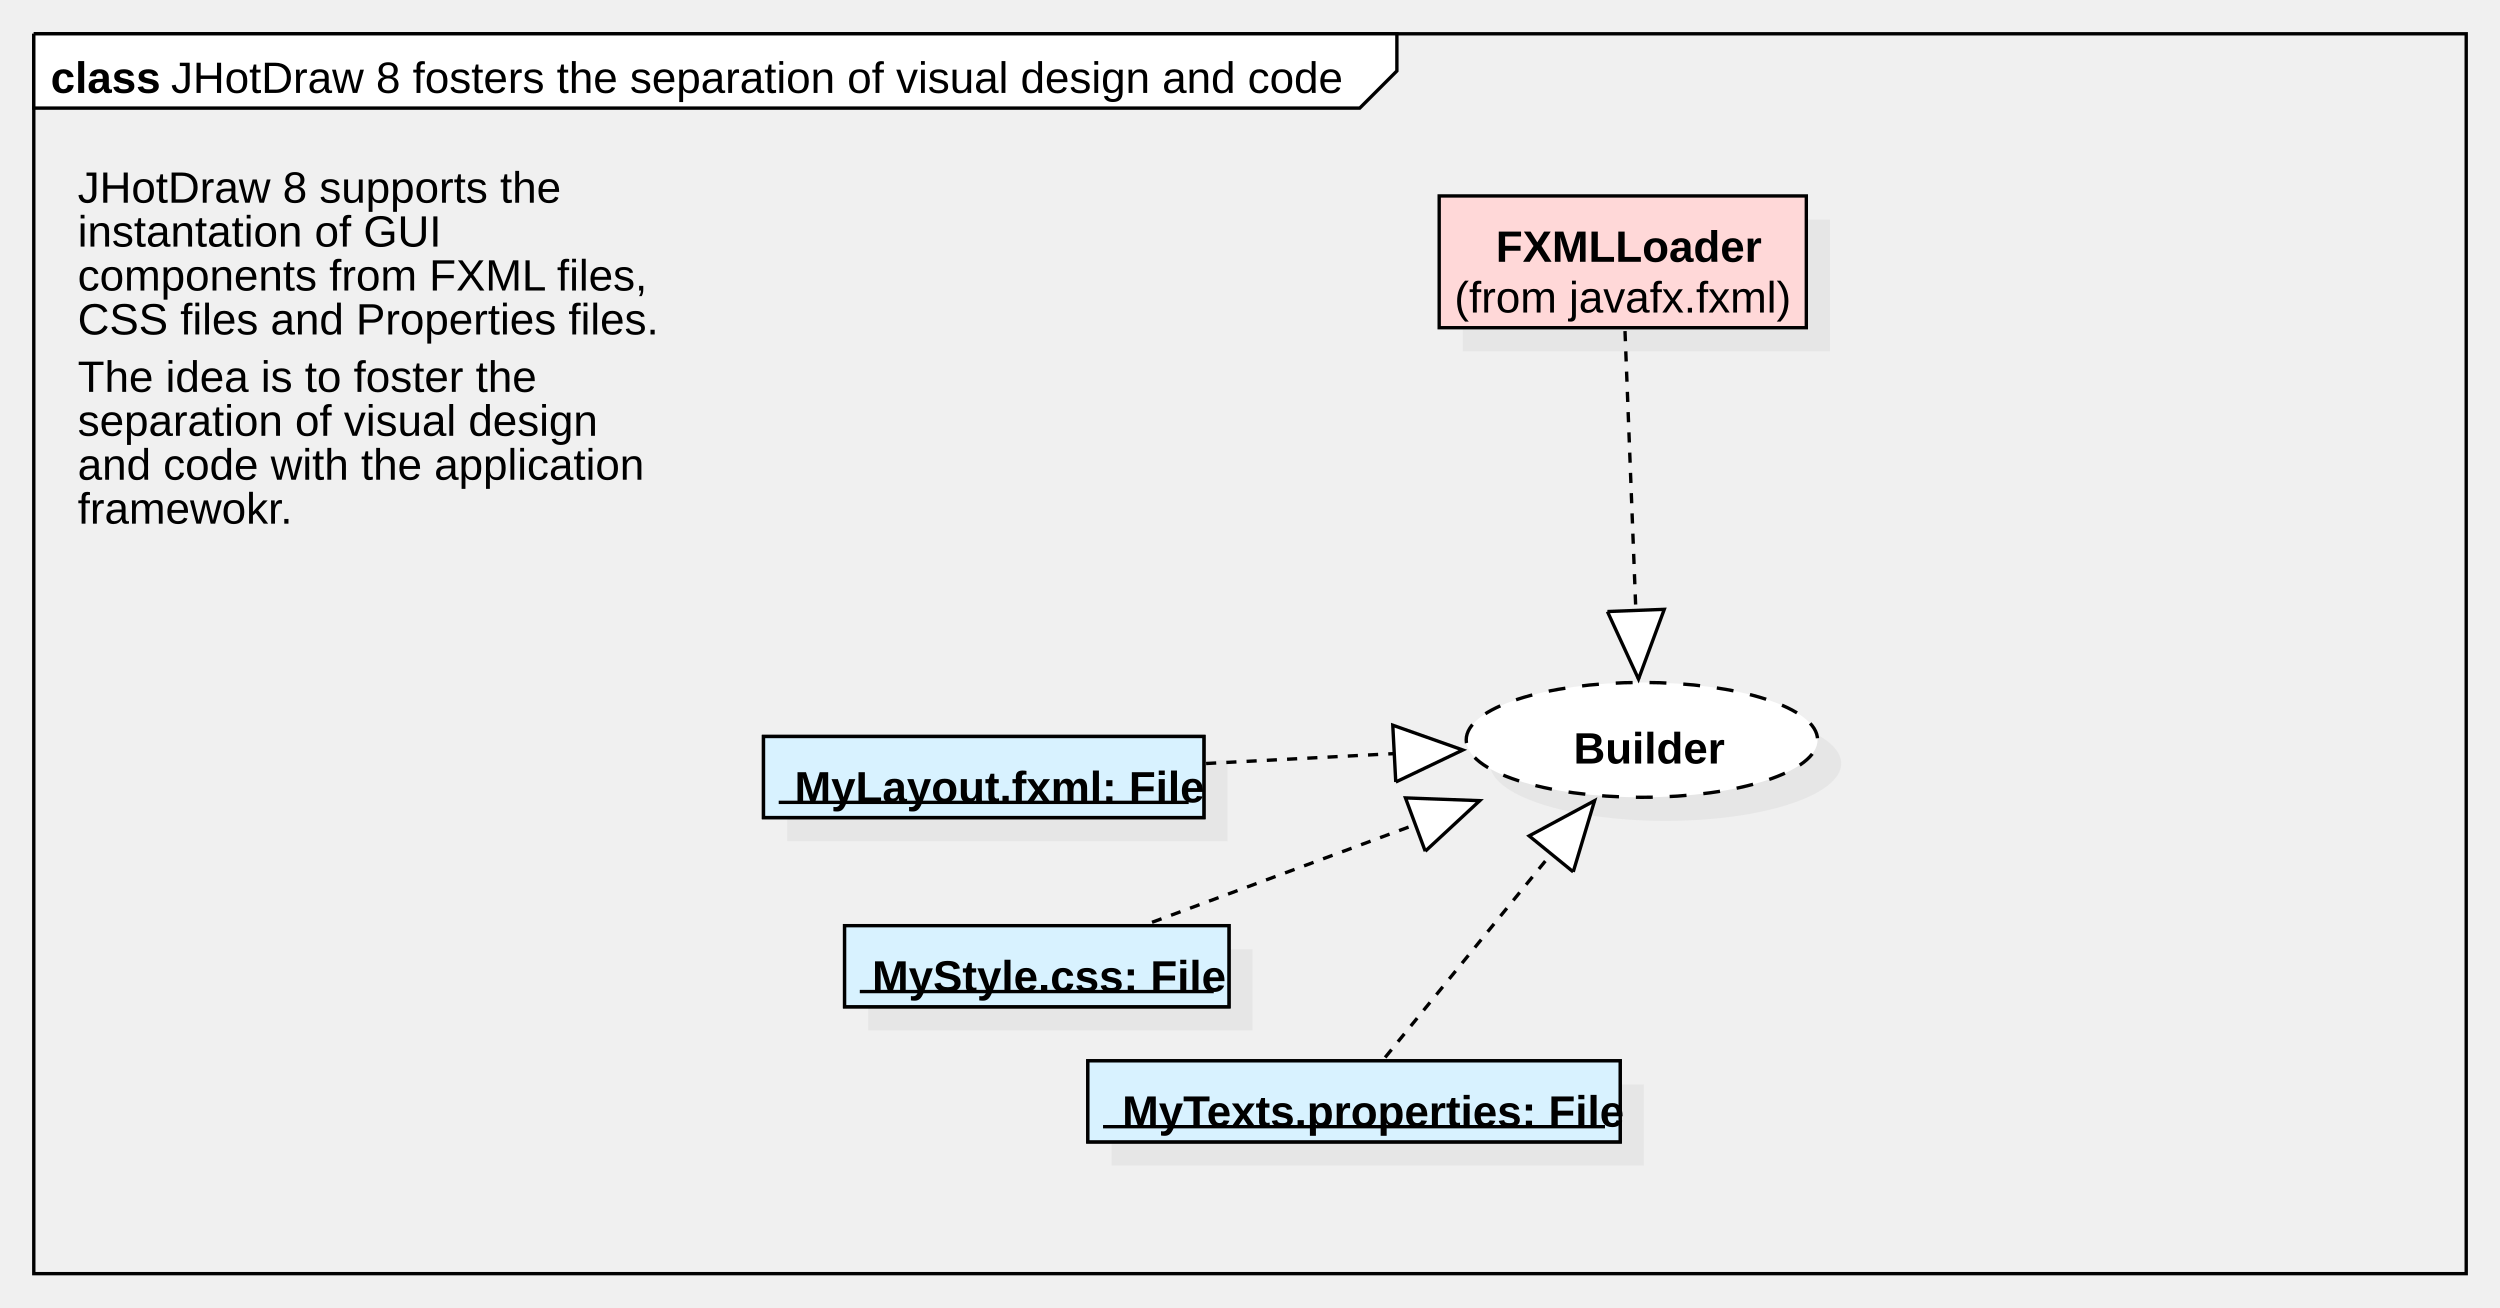
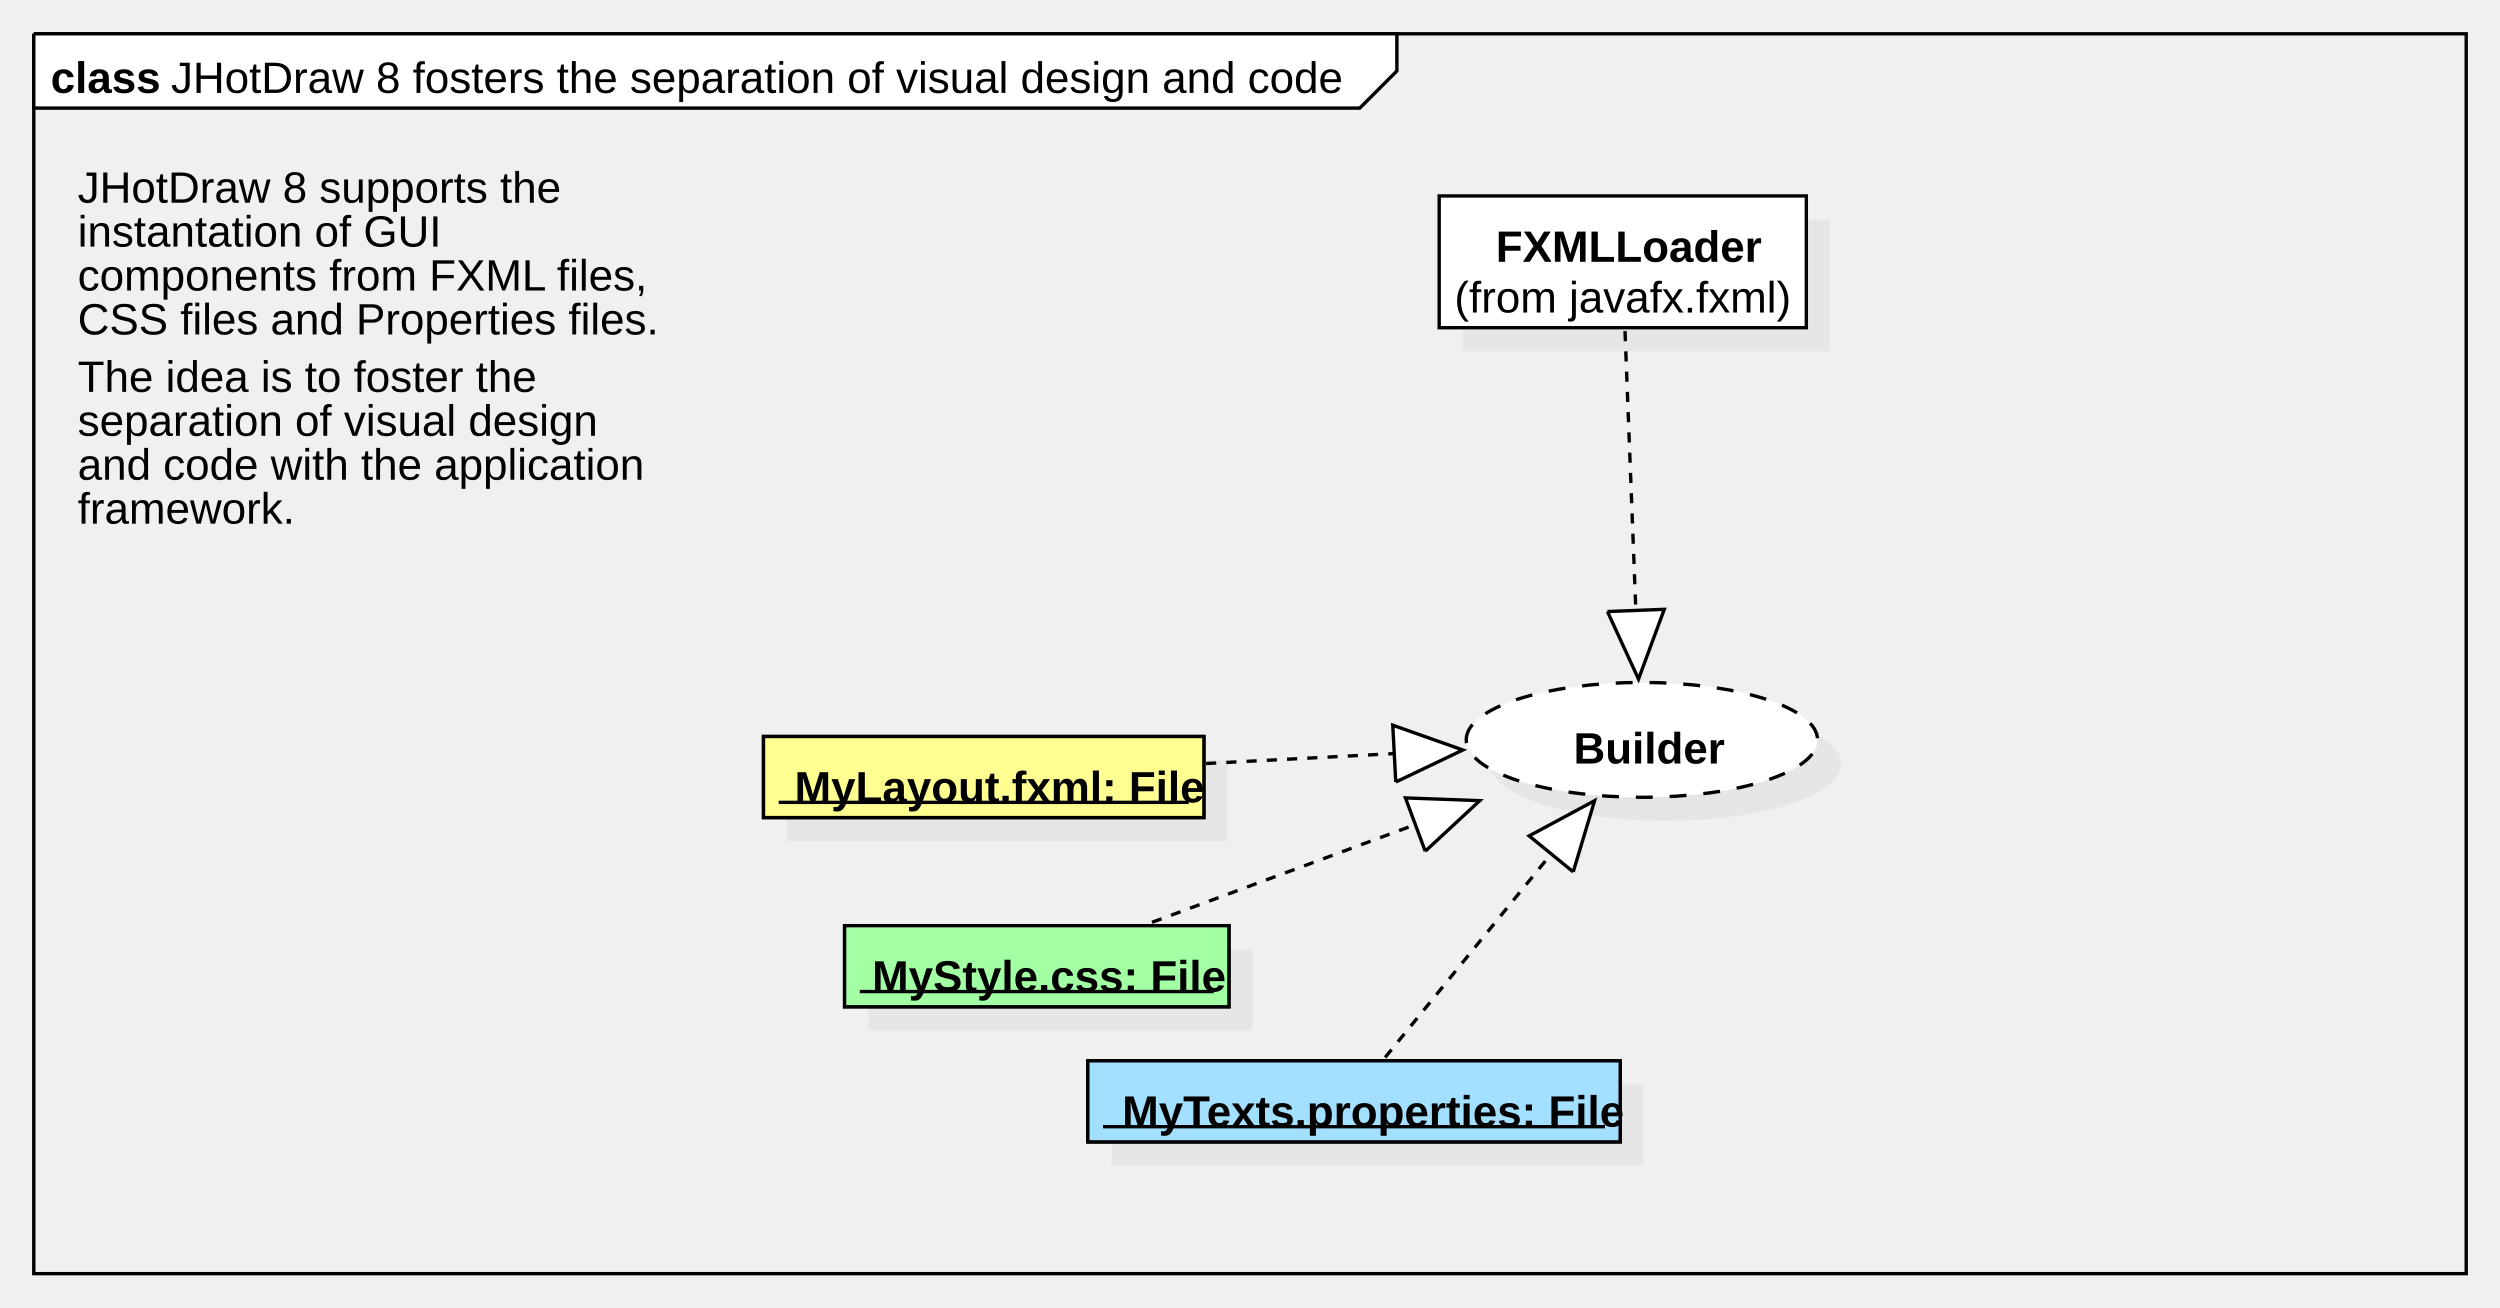
<svg xmlns="http://www.w3.org/2000/svg" version="1.1" width="740" height="387">
  <defs />
  <g>
    <g transform="translate(2,2) scale(1,1)">
      <path fill="none" stroke="#000000" d="M 8 8 L 728 8 L 728 375 L 8 375 L 8 8" stroke-miterlimit="10" />
    </g>
    <g transform="translate(2,2) scale(1,1)">
      <path fill="#ffffff" stroke="none" d="M 8 8 L 8 30 L 400.479 30 L 411.479 19 L 411.479 8 L 8 8" />
    </g>
    <g transform="translate(2,2) scale(1,1)">
      <path fill="none" stroke="#000000" d="M 8 8 L 8 30 L 400.479 30 L 411.479 19 L 411.479 8 L 8 8 L 8 8" stroke-miterlimit="10" />
    </g>
    <g transform="translate(2,2) scale(1,1)">
      <g>
        <path fill="none" stroke="none" />
        <text fill="#000000" stroke="none" font-family="Arial" font-size="13px" font-style="normal" font-weight="normal" text-decoration="none" x="48.618" y="25.5">JHotDraw 8 fosters the separation of visual design and code</text>
      </g>
    </g>
    <g transform="translate(2,2) scale(1,1)">
      <g>
        <path fill="none" stroke="none" />
        <text fill="#000000" stroke="none" font-family="Arial" font-size="13px" font-style="normal" font-weight="bold" text-decoration="none" x="13" y="25.5">class</text>
      </g>
    </g>
    <g transform="translate(2,2) scale(1,1)">
      <rect fill="#C0C0C0" stroke="none" x="231" y="223" width="130.348" height="24" opacity="0.2" />
    </g>
    <g transform="translate(2,2) scale(1,1)">
-       <rect fill="#d8f2ff" stroke="none" x="224" y="216" width="130.348" height="24" />
+       <rect fill="#ffff91" stroke="none" x="224" y="216" width="130.348" height="24" />
    </g>
    <g transform="translate(2,2) scale(1,1)">
      <path fill="none" stroke="#000000" d="M 224 216 L 354.348 216 L 354.348 240 L 224 240 L 224 216 Z Z" stroke-miterlimit="10" />
    </g>
    <g transform="translate(2,2) scale(1,1)">
-       <rect fill="#d8f2ff" stroke="none" x="224" y="216" width="130.348" height="24" />
+       <rect fill="#ffff91" stroke="none" x="224" y="216" width="130.348" height="24" />
    </g>
    <g transform="translate(2,2) scale(1,1)">
      <path fill="none" stroke="#000000" d="M 224 216 L 354.348 216 L 354.348 240 L 224 240 L 224 216 Z Z" stroke-miterlimit="10" />
    </g>
    <g transform="translate(2,2) scale(1,1)">
      <g>
        <path fill="none" stroke="none" />
        <text fill="#000000" stroke="none" font-family="Arial" font-size="13px" font-style="normal" font-weight="bold" text-decoration="none" x="233.188" y="235.5">MyLayout.fxml: File</text>
        <path fill="none" stroke="#000000" d="M 349.848 235.5 L 228.5 235.5" stroke-miterlimit="10" />
      </g>
    </g>
    <g transform="translate(2,2) scale(1,1)">
      <rect fill="#C0C0C0" stroke="none" x="431" y="63" width="108.671" height="39" opacity="0.2" />
    </g>
    <g transform="translate(2,2) scale(1,1)">
-       <rect fill="#ffd8d8" stroke="none" x="424" y="56" width="108.671" height="39" />
+       <rect fill="#ffffff" stroke="none" x="424" y="56" width="108.671" height="39" />
    </g>
    <g transform="translate(2,2) scale(1,1)">
      <path fill="none" stroke="#000000" d="M 424 56 L 532.671 56 L 532.671 95 L 424 95 L 424 56 Z Z" stroke-miterlimit="10" />
    </g>
    <g transform="translate(2,2) scale(1,1)">
      <g>
        <path fill="none" stroke="none" />
        <text fill="#000000" stroke="none" font-family="Arial" font-size="13px" font-style="normal" font-weight="bold" text-decoration="none" x="440.76" y="75.5">FXMLLoader</text>
      </g>
    </g>
    <g transform="translate(2,2) scale(1,1)">
      <g>
        <path fill="none" stroke="none" />
        <text fill="#000000" stroke="none" font-family="Arial" font-size="13px" font-style="normal" font-weight="normal" text-decoration="none" x="428.5" y="90.5">(from javafx.fxml)</text>
      </g>
    </g>
    <g transform="translate(2,2) scale(1,1)">
      <path fill="#C0C0C0" stroke="none" d="M 439 224 C 439 214.611 462.281 207 491 207 C 519.719 207 543 214.611 543 224 C 543 233.389 519.719 241 491 241 C 462.281 241 439 233.389 439 224 Z" opacity="0.2" />
    </g>
    <g transform="translate(2,2) scale(1,1)">
      <path fill="#ffffff" stroke="none" d="M 432 217 C 432 207.611 455.281 200 484 200 C 512.719 200 536 207.611 536 217 C 536 226.389 512.719 234 484 234 C 455.281 234 432 226.389 432 217 Z" />
    </g>
    <g transform="translate(2,2) scale(1,1)">
      <path fill="none" stroke="#000000" d="M 432 217 C 432 207.611 455.281 200 484 200 C 512.719 200 536 207.611 536 217 C 536 226.389 512.719 234 484 234 C 455.281 234 432 226.389 432 217 Z" stroke-miterlimit="10" stroke-dasharray="5" />
    </g>
    <g transform="translate(2,2) scale(1,1)">
      <g>
        <path fill="none" stroke="none" />
        <text fill="#000000" stroke="none" font-family="Arial" font-size="13px" font-style="normal" font-weight="bold" text-decoration="none" x="463.767" y="224">Builder</text>
      </g>
    </g>
    <g transform="translate(2,2) scale(1,1)">
      <g>
        <path fill="none" stroke="none" />
        <text fill="#000000" stroke="none" font-family="Arial" font-size="13px" font-style="normal" font-weight="normal" text-decoration="none" x="21" y="58">JHotDraw 8 supports the</text>
        <text fill="#000000" stroke="none" font-family="Arial" font-size="13px" font-style="normal" font-weight="normal" text-decoration="none" x="21" y="71">instantation of GUI</text>
        <text fill="#000000" stroke="none" font-family="Arial" font-size="13px" font-style="normal" font-weight="normal" text-decoration="none" x="21" y="84">components from FXML files,</text>
        <text fill="#000000" stroke="none" font-family="Arial" font-size="13px" font-style="normal" font-weight="normal" text-decoration="none" x="21" y="97">CSS files and Properties files.</text>
      </g>
    </g>
    <g transform="translate(2,2) scale(1,1)">
      <g>
        <path fill="none" stroke="none" />
      </g>
    </g>
    <g transform="translate(2,2) scale(1,1)">
      <g>
        <path fill="none" stroke="none" />
        <text fill="#000000" stroke="none" font-family="Arial" font-size="13px" font-style="normal" font-weight="normal" text-decoration="none" x="21" y="114">The idea is to foster the</text>
        <text fill="#000000" stroke="none" font-family="Arial" font-size="13px" font-style="normal" font-weight="normal" text-decoration="none" x="21" y="127">separation of visual design</text>
        <text fill="#000000" stroke="none" font-family="Arial" font-size="13px" font-style="normal" font-weight="normal" text-decoration="none" x="21" y="140">and code with the application</text>
-         <text fill="#000000" stroke="none" font-family="Arial" font-size="13px" font-style="normal" font-weight="normal" text-decoration="none" x="21" y="153">framewokr.</text>
+         <text fill="#000000" stroke="none" font-family="Arial" font-size="13px" font-style="normal" font-weight="normal" text-decoration="none" x="21" y="153">framework.</text>
      </g>
    </g>
    <g transform="translate(2,2) scale(1,1)">
      <g>
        <path fill="none" stroke="none" />
      </g>
    </g>
    <g transform="translate(2,2) scale(1,1)">
      <rect fill="#C0C0C0" stroke="none" x="255" y="279" width="113.768" height="24" opacity="0.2" />
    </g>
    <g transform="translate(2,2) scale(1,1)">
-       <rect fill="#d8f2ff" stroke="none" x="248" y="272" width="113.768" height="24" />
+       <rect fill="#a3ffa3" stroke="none" x="248" y="272" width="113.768" height="24" />
    </g>
    <g transform="translate(2,2) scale(1,1)">
      <path fill="none" stroke="#000000" d="M 248 272 L 361.768 272 L 361.768 296 L 248 296 L 248 272 Z Z" stroke-miterlimit="10" />
    </g>
    <g transform="translate(2,2) scale(1,1)">
-       <rect fill="#d8f2ff" stroke="none" x="248" y="272" width="113.768" height="24" />
+       <rect fill="#a3ffa3" stroke="none" x="248" y="272" width="113.768" height="24" />
    </g>
    <g transform="translate(2,2) scale(1,1)">
      <path fill="none" stroke="#000000" d="M 248 272 L 361.768 272 L 361.768 296 L 248 296 L 248 272 Z Z" stroke-miterlimit="10" />
    </g>
    <g transform="translate(2,2) scale(1,1)">
      <g>
        <path fill="none" stroke="none" />
        <text fill="#000000" stroke="none" font-family="Arial" font-size="13px" font-style="normal" font-weight="bold" text-decoration="none" x="256.128" y="291.5">MyStyle.css: File</text>
        <path fill="none" stroke="#000000" d="M 357.268 291.5 L 252.5 291.5" stroke-miterlimit="10" />
      </g>
    </g>
    <g transform="translate(2,2) scale(1,1)">
      <path fill="none" stroke="#000000" d="M 479 96 L 483 199" stroke-miterlimit="10" stroke-dasharray="3" />
    </g>
    <g transform="translate(2,2) scale(1,1)">
      <path fill="#FFFFFF" stroke="none" d="M 473.799 179.017 L 483 199 L 490.624 178.363" />
    </g>
    <g transform="translate(2,2) scale(1,1)">
      <path fill="none" stroke="#000000" d="M 473.799 179.017 L 483 199 L 490.624 178.363 L 473.799 179.017" stroke-miterlimit="10" />
    </g>
    <g transform="translate(2,2) scale(1,1)">
      <path fill="none" stroke="#000000" d="M 355 224 L 431 220" stroke-miterlimit="10" stroke-dasharray="3" />
    </g>
    <g transform="translate(2,2) scale(1,1)">
      <path fill="#FFFFFF" stroke="none" d="M 411.145 229.476 L 431 220 L 410.26 212.661" />
    </g>
    <g transform="translate(2,2) scale(1,1)">
      <path fill="none" stroke="#000000" d="M 411.145 229.476 L 431 220 L 410.26 212.661 L 411.145 229.476" stroke-miterlimit="10" />
    </g>
    <g transform="translate(2,2) scale(1,1)">
      <path fill="none" stroke="#000000" d="M 339 271 L 436 235" stroke-miterlimit="10" stroke-dasharray="3" />
    </g>
    <g transform="translate(2,2) scale(1,1)">
      <path fill="#FFFFFF" stroke="none" d="M 419.874 249.965 L 436 235 L 414.015 234.179" />
    </g>
    <g transform="translate(2,2) scale(1,1)">
      <path fill="none" stroke="#000000" d="M 419.874 249.965 L 436 235 L 414.015 234.179 L 419.874 249.965" stroke-miterlimit="10" />
    </g>
    <g transform="translate(2,2) scale(1,1)">
      <rect fill="#C0C0C0" stroke="none" x="327" y="319" width="157.573" height="24" opacity="0.2" />
    </g>
    <g transform="translate(2,2) scale(1,1)">
-       <rect fill="#d8f2ff" stroke="none" x="320" y="312" width="157.573" height="24" />
+       <rect fill="#a3e0ff" stroke="none" x="320" y="312" width="157.573" height="24" />
    </g>
    <g transform="translate(2,2) scale(1,1)">
      <path fill="none" stroke="#000000" d="M 320 312 L 477.573 312 L 477.573 336 L 320 336 L 320 312 Z Z" stroke-miterlimit="10" />
    </g>
    <g transform="translate(2,2) scale(1,1)">
-       <rect fill="#d8f2ff" stroke="none" x="320" y="312" width="157.573" height="24" />
+       <rect fill="#a3e0ff" stroke="none" x="320" y="312" width="157.573" height="24" />
    </g>
    <g transform="translate(2,2) scale(1,1)">
      <path fill="none" stroke="#000000" d="M 320 312 L 477.573 312 L 477.573 336 L 320 336 L 320 312 Z Z" stroke-miterlimit="10" />
    </g>
    <g transform="translate(2,2) scale(1,1)">
      <g>
        <path fill="none" stroke="none" />
        <text fill="#000000" stroke="none" font-family="Arial" font-size="13px" font-style="normal" font-weight="bold" text-decoration="none" x="330.156" y="331.5">MyTexts.properties: File</text>
        <path fill="none" stroke="#000000" d="M 473.073 331.5 L 324.5 331.5" stroke-miterlimit="10" />
      </g>
    </g>
    <g transform="translate(2,2) scale(1,1)">
      <path fill="none" stroke="#000000" d="M 408 311 L 470 235" stroke-miterlimit="10" stroke-dasharray="3" />
    </g>
    <g transform="translate(2,2) scale(1,1)">
      <path fill="#FFFFFF" stroke="none" d="M 463.675 256.071 L 470 235 L 450.628 245.428" />
    </g>
    <g transform="translate(2,2) scale(1,1)">
      <path fill="none" stroke="#000000" d="M 463.675 256.071 L 470 235 L 450.628 245.428 L 463.675 256.071" stroke-miterlimit="10" />
    </g>
  </g>
</svg>
